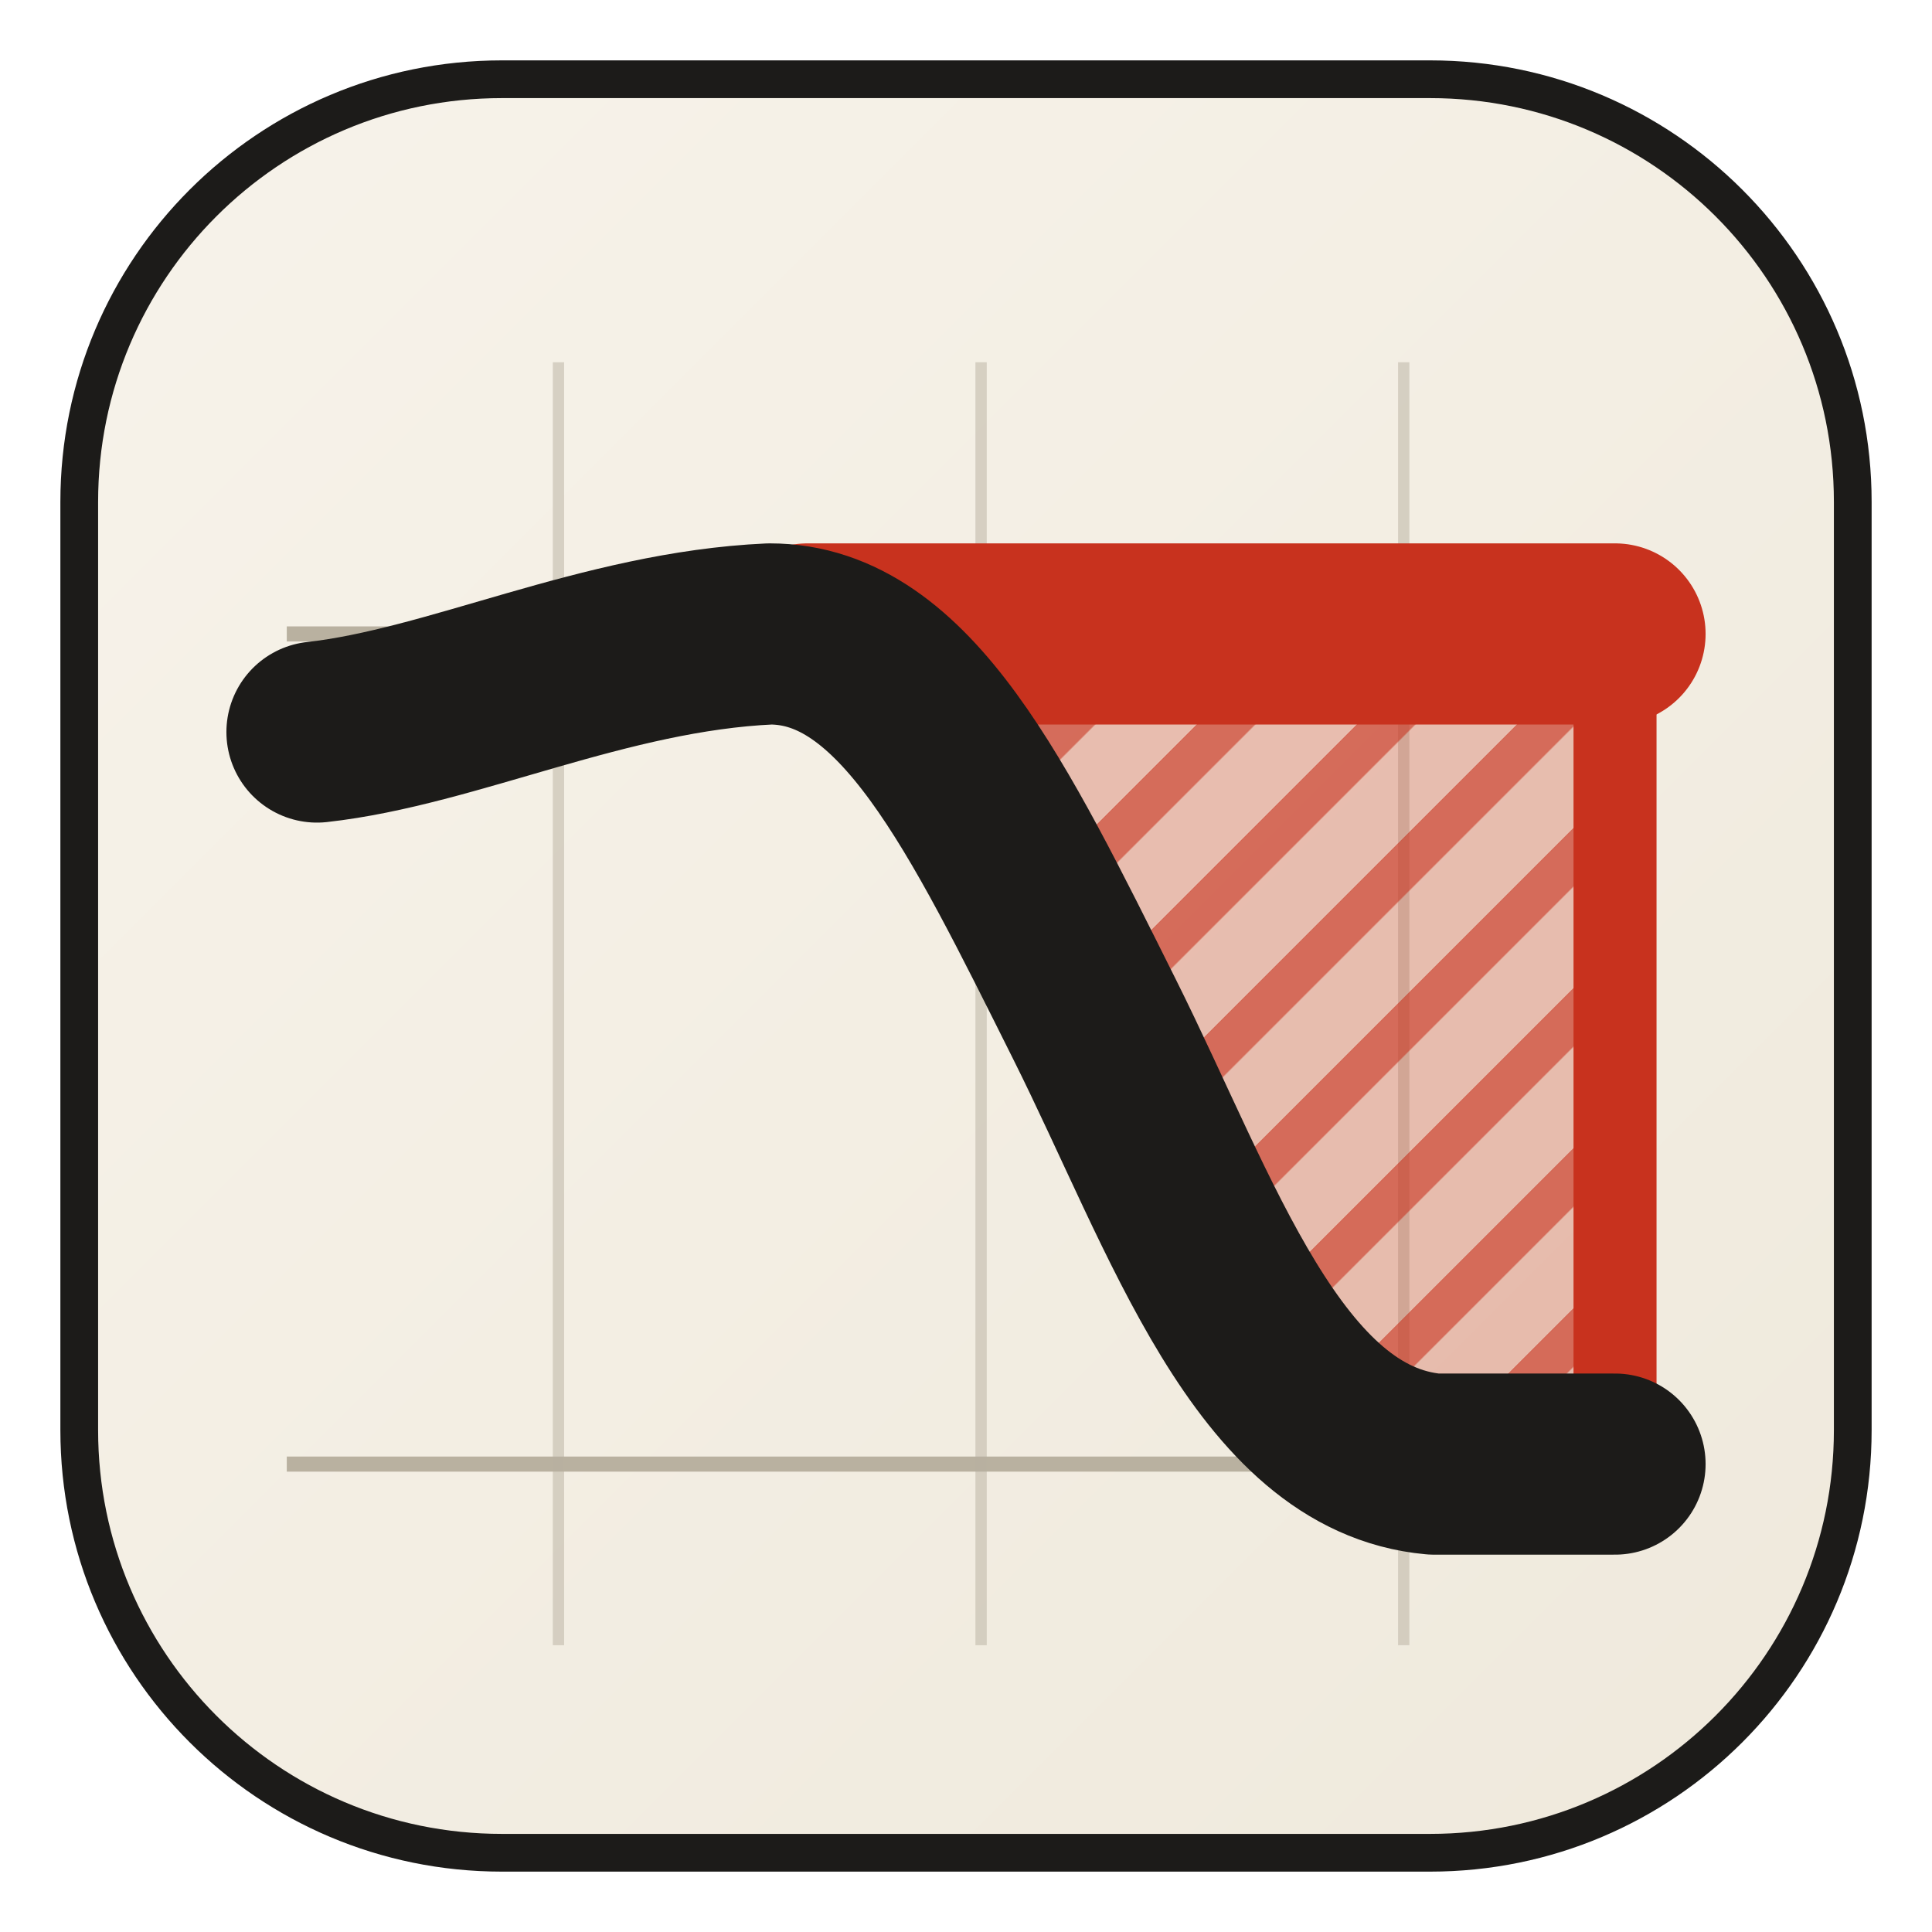
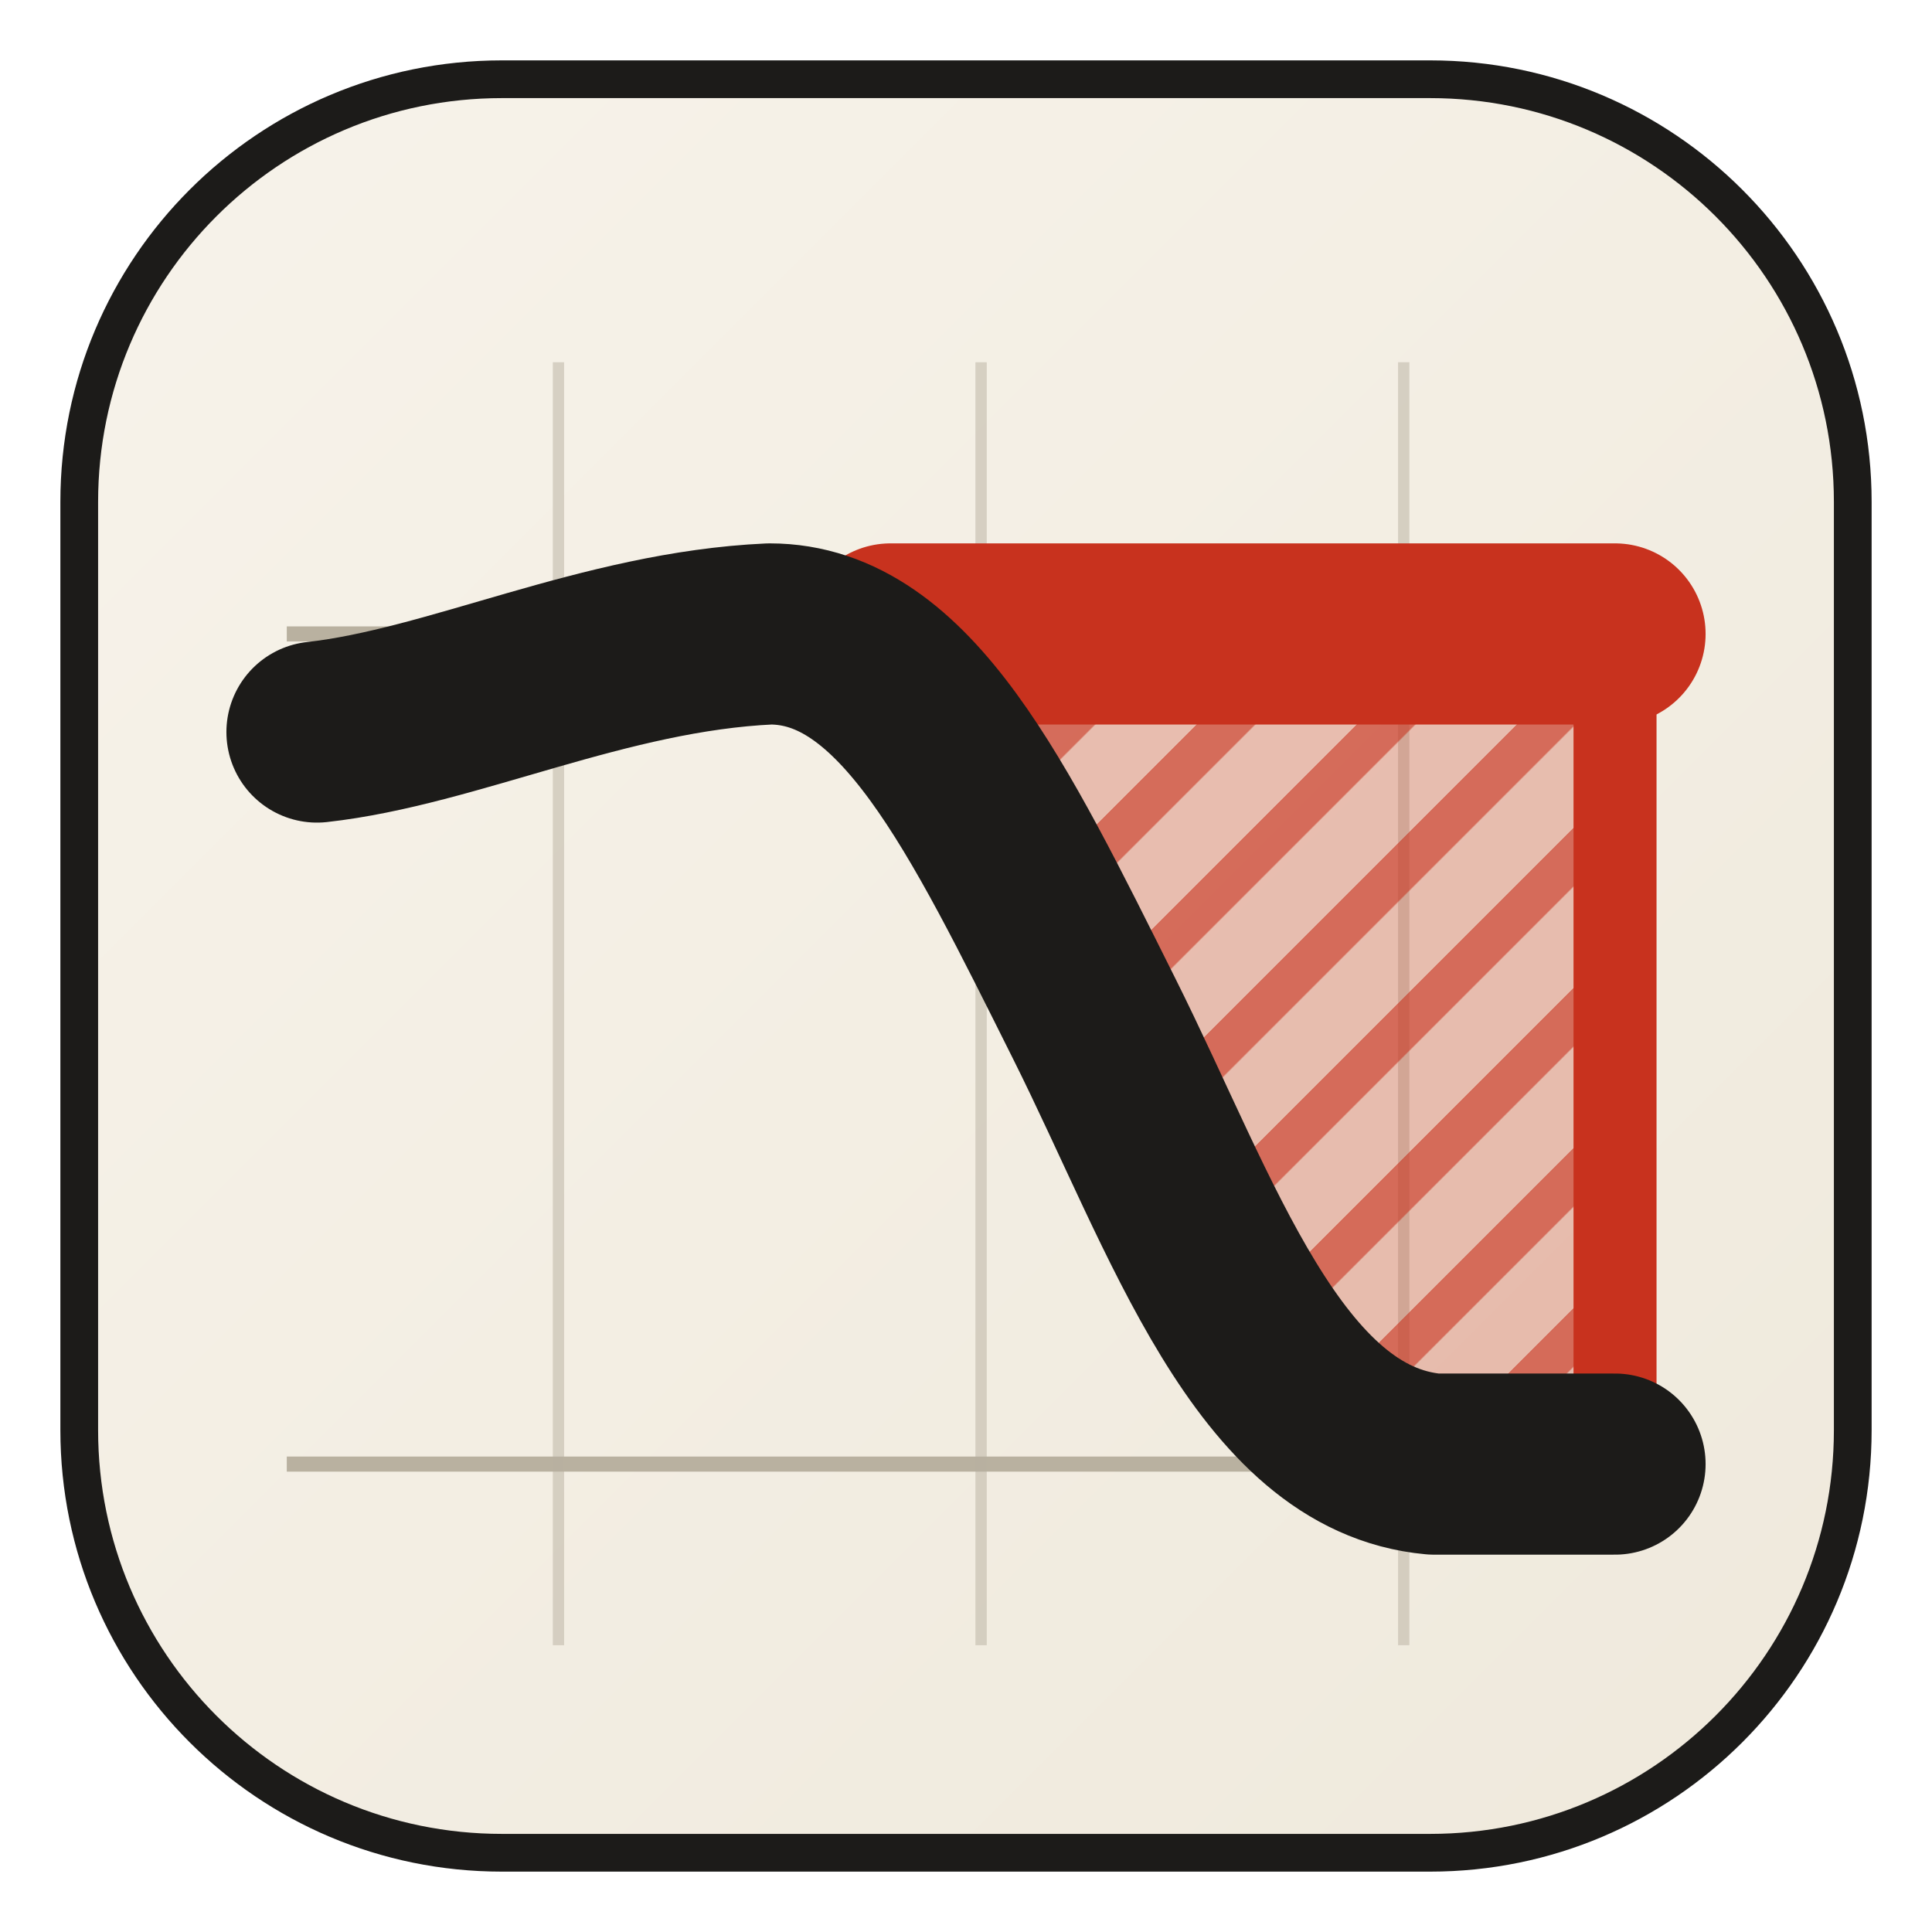
<svg xmlns="http://www.w3.org/2000/svg" viewBox="0 0 512 512" width="512" height="512" role="img" aria-label="Telltale — reads back what the cluster shows: Glass: 48 km/h, truth 0 at the stop. Without Telltale the red trace stays flat; with it, a green tick ends the lie.">
  <style>
    .breath { animation: tt-breath 6s ease-in-out infinite; }
    @keyframes tt-breath { 0%, 38% { opacity: 0; } 50% { opacity: 0.8; } 64% { opacity: 0.45; } 78% { opacity: 0.75; } 88%, 100% { opacity: 0; } }
    @media (prefers-reduced-motion: reduce) { * { animation: none !important; } }
  </style>
  <defs>
    <linearGradient id="ai-paper" x1="0" y1="0" x2="1" y2="1">
      <stop offset="0%" stop-color="#F7F3EA" />
      <stop offset="100%" stop-color="#EFE9DC" />
    </linearGradient>
    <pattern id="ai-hatch" width="30" height="30" patternUnits="userSpaceOnUse" patternTransform="rotate(45)">
      <rect width="30" height="30" fill="#C8321E" fill-opacity="0.26" />
      <rect width="11" height="30" fill="#C8321E" fill-opacity="0.58" />
    </pattern>
    <filter id="ai-glow" filterUnits="userSpaceOnUse" x="150" y="20" width="172" height="330">
      <feGaussianBlur stdDeviation="16" />
    </filter>
    <filter id="ai-pen" x="-100%" y="-100%" width="300%" height="300%">
      <feGaussianBlur stdDeviation="5" />
    </filter>
    <path id="ai-truth" d="M84 194 C120 190 160 170 204 168 C240 168 262 214 290 270 C316 322 336 384 380 388 H428" />
    <clipPath id="ai-lie">
      <rect x="150" y="96" width="330" height="320">
        <animate attributeName="x" dur="6s" repeatCount="indefinite" values="150;150;470;470;150;150" keyTimes="0;0.23;0.4;0.88;0.885;1" />
        <animate attributeName="width" dur="6s" repeatCount="indefinite" values="330;330;0;0;330;330" keyTimes="0;0.23;0.4;0.88;0.885;1" />
      </rect>
    </clipPath>
  </defs>
  <rect x="21" y="21" width="470" height="470" rx="112" fill="url(#ai-paper)" stroke="#1C1B19" stroke-width="10" />
  <path d="M76 168 H436 M76 388 H436" stroke="#B9B1A0" stroke-width="4" fill="none" />
  <path d="M148 96 V436 M260 96 V436 M372 96 V436" stroke="#B9B1A0" stroke-width="3" stroke-opacity="0.5" fill="none" />
  <g clip-path="url(#ai-lie)">
    <animate attributeName="opacity" dur="6s" repeatCount="indefinite" values="1;1;0;0;1;1" keyTimes="0;0.4;0.405;0.88;0.96;1" />
    <path d="M214 168 H428 V388 H380 C336 384 316 322 290 270 C266 222 246 180 214 168 Z" fill="url(#ai-hatch)" />
-     <path d="M214 168 H428" stroke="#C8321E" stroke-width="48" stroke-linecap="round" fill="none" />
+     <path d="M236 168 H428" stroke="#C8321E" stroke-width="48" stroke-linecap="round" fill="none" />
    <path d="M428 186 V372" stroke="#C8321E" stroke-width="22" stroke-linecap="round" fill="none" />
  </g>
  <use href="#ai-truth" stroke="#1C1B19" stroke-width="48" stroke-linecap="round" stroke-linejoin="round" fill="none" />
  <g data-story="beat-2" opacity="0">
    <animate attributeName="opacity" dur="6s" repeatCount="indefinite" values="0;0;1;1;0;0" keyTimes="0;0.08;0.1;0.44;0.48;1" />
    <circle r="22" fill="#F7F3EA" filter="url(#ai-pen)" opacity="0.9" />
    <circle r="11" fill="#F7F3EA" stroke="#1C1B19" stroke-width="5" />
    <animateMotion dur="6s" repeatCount="indefinite" keyPoints="0;0;1;1" keyTimes="0;0.08;0.46;1" calcMode="linear">
      <mpath href="#ai-truth" />
    </animateMotion>
  </g>
  <circle data-story="beat-3" cx="236" cy="181" r="12" fill="none" stroke="#1F7A4D" stroke-width="6" opacity="0">
    <animate attributeName="r" dur="6s" repeatCount="indefinite" values="12;12;110;110" keyTimes="0;0.21;0.37;1" />
    <animate attributeName="opacity" dur="6s" repeatCount="indefinite" values="0;0;0.7;0;0" keyTimes="0;0.21;0.23;0.37;1" />
  </circle>
  <path data-story="beat-4" class="breath" d="M236 78 V286" stroke="#1F7A4D" stroke-width="72" stroke-linecap="round" fill="none" filter="url(#ai-glow)" opacity="0" />
  <path data-story="beat-3" d="M236 78 V286" stroke="#1F7A4D" stroke-width="36" stroke-linecap="round" fill="none" pathLength="100" stroke-dasharray="100 100" opacity="0">
    <animate attributeName="stroke-dashoffset" dur="6s" repeatCount="indefinite" values="100;100;0;0" keyTimes="0;0.19;0.23;1" />
    <animate attributeName="opacity" dur="6s" repeatCount="indefinite" values="0;0;1;1;0;0" keyTimes="0;0.19;0.2;0.88;0.96;1" />
  </path>
</svg>
